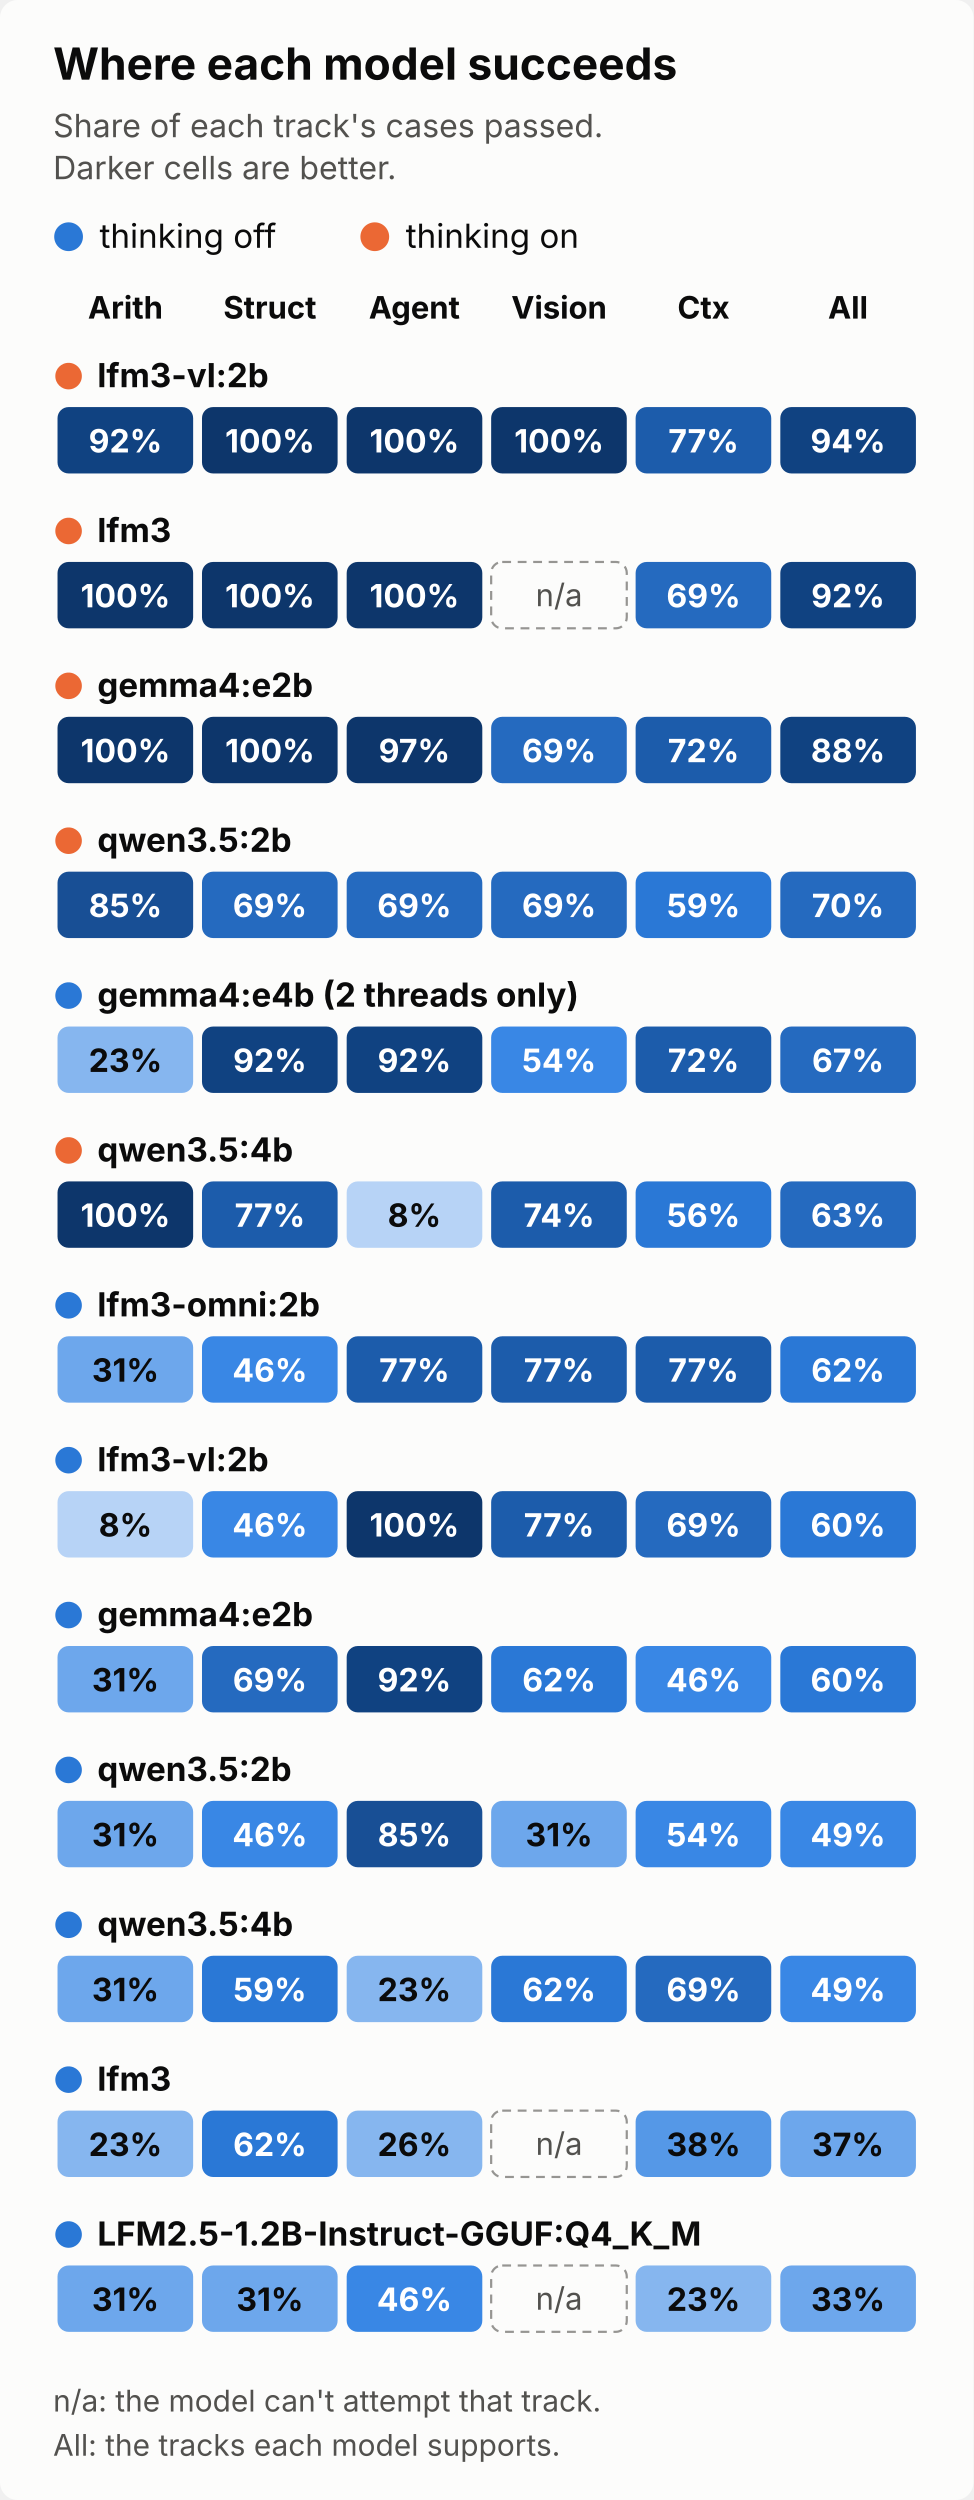
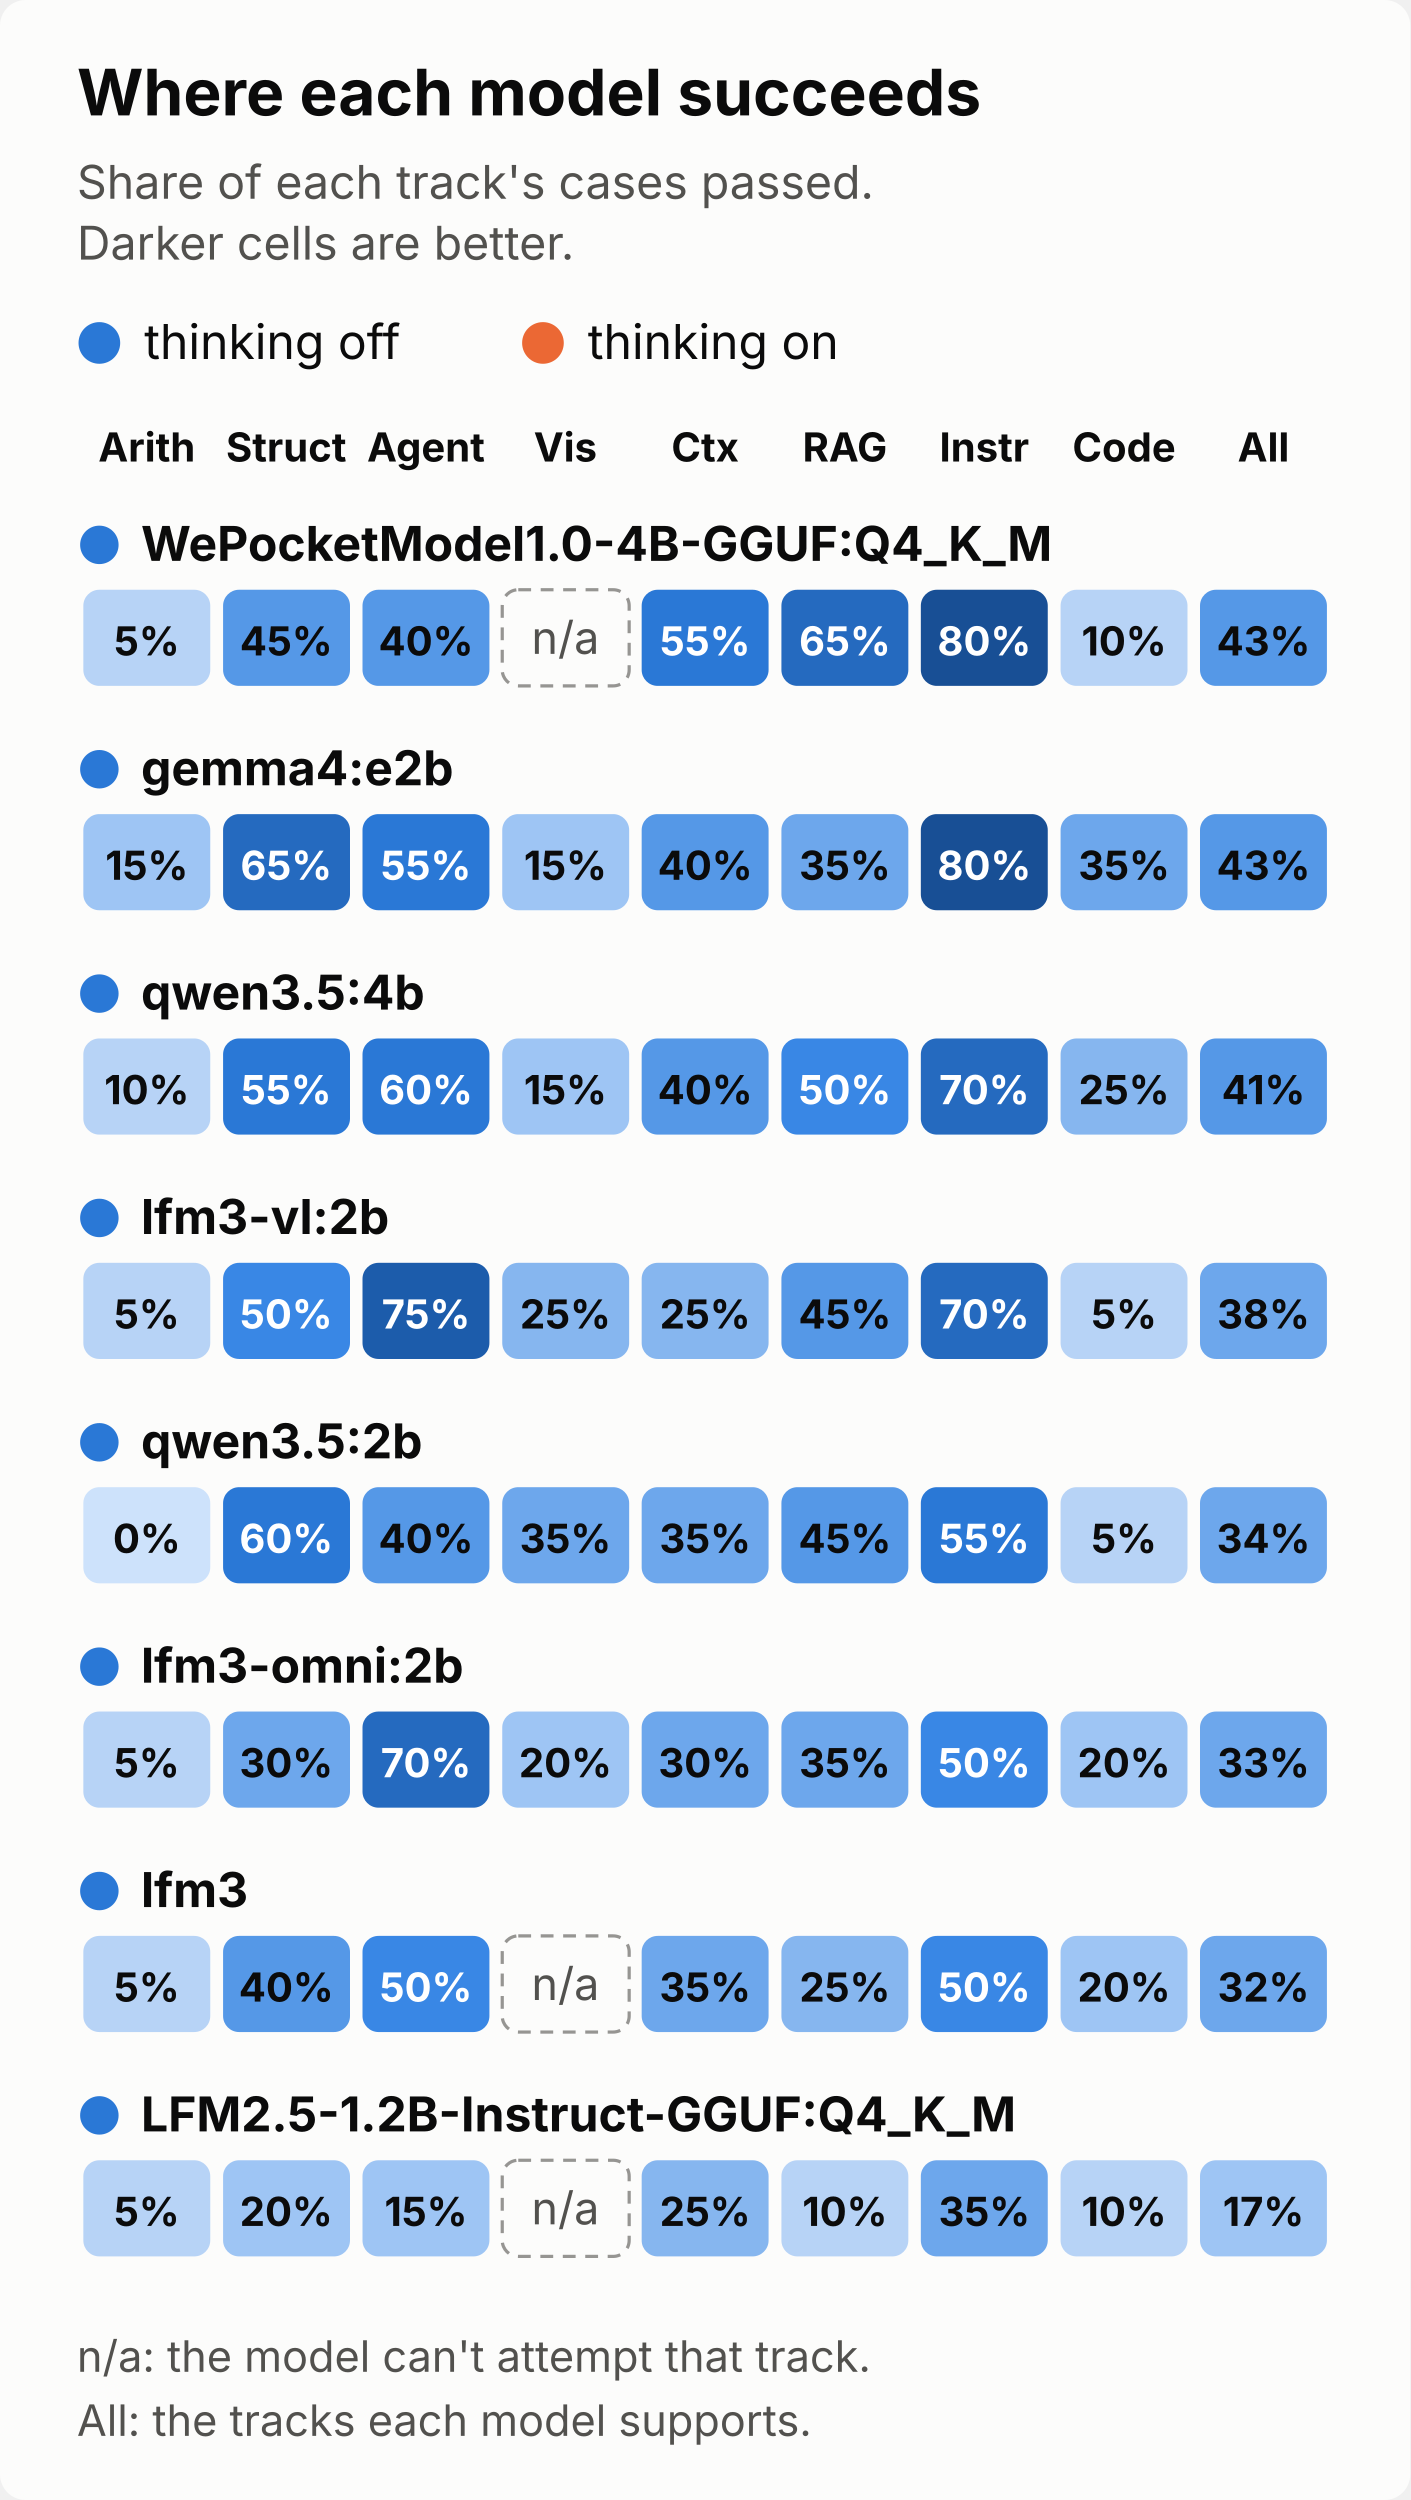
- <svg xmlns="http://www.w3.org/2000/svg" width="440" height="1130" viewBox="0 0 440 1130" role="img" aria-label="Where each model succeeds">
-   <rect width="440" height="1130" rx="8" fill="#fcfcfb" />
+ <svg xmlns="http://www.w3.org/2000/svg" width="440" height="780" viewBox="0 0 440 780" role="img" aria-label="Where each model succeeds">
+   <rect width="440" height="780" rx="8" fill="#fcfcfb" />
  <text x="24.0" y="36.0" font-size="20" font-weight="700" text-anchor="start" fill="#0b0b0b" font-family="system-ui, -apple-system, Segoe UI, sans-serif">Where each model succeeds</text>
  <text x="24.0" y="62.0" font-size="14.5" font-weight="normal" text-anchor="start" fill="#52514e" font-family="system-ui, -apple-system, Segoe UI, sans-serif">Share of each track's cases passed.</text>
  <text x="24.0" y="81.0" font-size="14.5" font-weight="normal" text-anchor="start" fill="#52514e" font-family="system-ui, -apple-system, Segoe UI, sans-serif">Darker cells are better.</text>
  <circle cx="31.0" cy="107.0" r="7.5" fill="#2a78d6" stroke="#fcfcfb" stroke-width="2" />
  <text x="45.0" y="112.0" font-size="15" font-weight="normal" text-anchor="start" fill="#0b0b0b" font-family="system-ui, -apple-system, Segoe UI, sans-serif">thinking off</text>
  <circle cx="169.4" cy="107.0" r="7.5" fill="#eb6834" stroke="#fcfcfb" stroke-width="2" />
  <text x="183.4" y="112.0" font-size="15" font-weight="normal" text-anchor="start" fill="#0b0b0b" font-family="system-ui, -apple-system, Segoe UI, sans-serif">thinking on</text>
-   <text x="56.7" y="144.0" font-size="14" font-weight="700" text-anchor="middle" fill="#0b0b0b" font-family="system-ui, -apple-system, Segoe UI, sans-serif">Arith</text>
-   <text x="122.0" y="144.0" font-size="14" font-weight="700" text-anchor="middle" fill="#0b0b0b" font-family="system-ui, -apple-system, Segoe UI, sans-serif">Struct</text>
-   <text x="187.3" y="144.0" font-size="14" font-weight="700" text-anchor="middle" fill="#0b0b0b" font-family="system-ui, -apple-system, Segoe UI, sans-serif">Agent</text>
-   <text x="252.7" y="144.0" font-size="14" font-weight="700" text-anchor="middle" fill="#0b0b0b" font-family="system-ui, -apple-system, Segoe UI, sans-serif">Vision</text>
-   <text x="318.0" y="144.0" font-size="14" font-weight="700" text-anchor="middle" fill="#0b0b0b" font-family="system-ui, -apple-system, Segoe UI, sans-serif">Ctx</text>
-   <text x="383.3" y="144.0" font-size="14" font-weight="700" text-anchor="middle" fill="#0b0b0b" font-family="system-ui, -apple-system, Segoe UI, sans-serif">All</text>
-   <circle cx="31.0" cy="170.0" r="7" fill="#eb6834" stroke="#fcfcfb" stroke-width="2" />
-   <text x="44.0" y="175.0" font-size="15" font-weight="700" text-anchor="start" fill="#0b0b0b" font-family="system-ui, -apple-system, Segoe UI, sans-serif">lfm3-vl:2b</text>
-   <rect x="26.0" y="184" width="61.3" height="30" rx="5" fill="#104281" />
-   <text x="56.7" y="204.5" font-size="14.5" font-weight="700" text-anchor="middle" fill="#ffffff" font-family="system-ui, -apple-system, Segoe UI, sans-serif">92%</text>
-   <rect x="91.3" y="184" width="61.3" height="30" rx="5" fill="#0d366b" />
-   <text x="122.0" y="204.5" font-size="14.5" font-weight="700" text-anchor="middle" fill="#ffffff" font-family="system-ui, -apple-system, Segoe UI, sans-serif">100%</text>
-   <rect x="156.7" y="184" width="61.3" height="30" rx="5" fill="#0d366b" />
-   <text x="187.3" y="204.5" font-size="14.5" font-weight="700" text-anchor="middle" fill="#ffffff" font-family="system-ui, -apple-system, Segoe UI, sans-serif">100%</text>
-   <rect x="222.0" y="184" width="61.3" height="30" rx="5" fill="#0d366b" />
-   <text x="252.7" y="204.5" font-size="14.5" font-weight="700" text-anchor="middle" fill="#ffffff" font-family="system-ui, -apple-system, Segoe UI, sans-serif">100%</text>
-   <rect x="287.3" y="184" width="61.3" height="30" rx="5" fill="#1c5cab" />
-   <text x="318.0" y="204.5" font-size="14.5" font-weight="700" text-anchor="middle" fill="#ffffff" font-family="system-ui, -apple-system, Segoe UI, sans-serif">77%</text>
-   <rect x="352.7" y="184" width="61.3" height="30" rx="5" fill="#104281" />
-   <text x="383.3" y="204.5" font-size="14.5" font-weight="700" text-anchor="middle" fill="#ffffff" font-family="system-ui, -apple-system, Segoe UI, sans-serif">94%</text>
-   <circle cx="31.0" cy="240.0" r="7" fill="#eb6834" stroke="#fcfcfb" stroke-width="2" />
-   <text x="44.0" y="245.0" font-size="15" font-weight="700" text-anchor="start" fill="#0b0b0b" font-family="system-ui, -apple-system, Segoe UI, sans-serif">lfm3</text>
-   <rect x="26.0" y="254" width="61.3" height="30" rx="5" fill="#0d366b" />
-   <text x="56.7" y="274.5" font-size="14.5" font-weight="700" text-anchor="middle" fill="#ffffff" font-family="system-ui, -apple-system, Segoe UI, sans-serif">100%</text>
-   <rect x="91.3" y="254" width="61.3" height="30" rx="5" fill="#0d366b" />
-   <text x="122.0" y="274.5" font-size="14.5" font-weight="700" text-anchor="middle" fill="#ffffff" font-family="system-ui, -apple-system, Segoe UI, sans-serif">100%</text>
-   <rect x="156.7" y="254" width="61.3" height="30" rx="5" fill="#0d366b" />
-   <text x="187.3" y="274.5" font-size="14.5" font-weight="700" text-anchor="middle" fill="#ffffff" font-family="system-ui, -apple-system, Segoe UI, sans-serif">100%</text>
-   <rect x="222.0" y="254" width="61.3" height="30" rx="5" fill="none" stroke="#52514e" stroke-opacity="0.6" stroke-dasharray="4 3" />
-   <text x="252.7" y="274.0" font-size="14" font-weight="normal" text-anchor="middle" fill="#52514e" font-family="system-ui, -apple-system, Segoe UI, sans-serif">n/a</text>
-   <rect x="287.3" y="254" width="61.3" height="30" rx="5" fill="#256abf" />
-   <text x="318.0" y="274.5" font-size="14.5" font-weight="700" text-anchor="middle" fill="#ffffff" font-family="system-ui, -apple-system, Segoe UI, sans-serif">69%</text>
-   <rect x="352.7" y="254" width="61.3" height="30" rx="5" fill="#104281" />
-   <text x="383.3" y="274.5" font-size="14.5" font-weight="700" text-anchor="middle" fill="#ffffff" font-family="system-ui, -apple-system, Segoe UI, sans-serif">92%</text>
-   <circle cx="31.0" cy="310.0" r="7" fill="#eb6834" stroke="#fcfcfb" stroke-width="2" />
-   <text x="44.0" y="315.0" font-size="15" font-weight="700" text-anchor="start" fill="#0b0b0b" font-family="system-ui, -apple-system, Segoe UI, sans-serif">gemma4:e2b</text>
-   <rect x="26.0" y="324" width="61.3" height="30" rx="5" fill="#0d366b" />
-   <text x="56.7" y="344.5" font-size="14.5" font-weight="700" text-anchor="middle" fill="#ffffff" font-family="system-ui, -apple-system, Segoe UI, sans-serif">100%</text>
-   <rect x="91.3" y="324" width="61.3" height="30" rx="5" fill="#0d366b" />
-   <text x="122.0" y="344.5" font-size="14.5" font-weight="700" text-anchor="middle" fill="#ffffff" font-family="system-ui, -apple-system, Segoe UI, sans-serif">100%</text>
-   <rect x="156.7" y="324" width="61.3" height="30" rx="5" fill="#0d366b" />
-   <text x="187.3" y="344.5" font-size="14.5" font-weight="700" text-anchor="middle" fill="#ffffff" font-family="system-ui, -apple-system, Segoe UI, sans-serif">97%</text>
-   <rect x="222.0" y="324" width="61.3" height="30" rx="5" fill="#256abf" />
-   <text x="252.7" y="344.5" font-size="14.5" font-weight="700" text-anchor="middle" fill="#ffffff" font-family="system-ui, -apple-system, Segoe UI, sans-serif">69%</text>
-   <rect x="287.3" y="324" width="61.3" height="30" rx="5" fill="#1c5cab" />
-   <text x="318.0" y="344.5" font-size="14.5" font-weight="700" text-anchor="middle" fill="#ffffff" font-family="system-ui, -apple-system, Segoe UI, sans-serif">72%</text>
-   <rect x="352.7" y="324" width="61.3" height="30" rx="5" fill="#104281" />
-   <text x="383.3" y="344.5" font-size="14.5" font-weight="700" text-anchor="middle" fill="#ffffff" font-family="system-ui, -apple-system, Segoe UI, sans-serif">88%</text>
-   <circle cx="31.0" cy="380.0" r="7" fill="#eb6834" stroke="#fcfcfb" stroke-width="2" />
-   <text x="44.0" y="385.0" font-size="15" font-weight="700" text-anchor="start" fill="#0b0b0b" font-family="system-ui, -apple-system, Segoe UI, sans-serif">qwen3.5:2b</text>
-   <rect x="26.0" y="394" width="61.3" height="30" rx="5" fill="#184f95" />
-   <text x="56.7" y="414.5" font-size="14.5" font-weight="700" text-anchor="middle" fill="#ffffff" font-family="system-ui, -apple-system, Segoe UI, sans-serif">85%</text>
-   <rect x="91.3" y="394" width="61.3" height="30" rx="5" fill="#256abf" />
-   <text x="122.0" y="414.5" font-size="14.5" font-weight="700" text-anchor="middle" fill="#ffffff" font-family="system-ui, -apple-system, Segoe UI, sans-serif">69%</text>
-   <rect x="156.7" y="394" width="61.3" height="30" rx="5" fill="#256abf" />
-   <text x="187.3" y="414.5" font-size="14.5" font-weight="700" text-anchor="middle" fill="#ffffff" font-family="system-ui, -apple-system, Segoe UI, sans-serif">69%</text>
-   <rect x="222.0" y="394" width="61.3" height="30" rx="5" fill="#256abf" />
-   <text x="252.7" y="414.5" font-size="14.5" font-weight="700" text-anchor="middle" fill="#ffffff" font-family="system-ui, -apple-system, Segoe UI, sans-serif">69%</text>
-   <rect x="287.3" y="394" width="61.3" height="30" rx="5" fill="#2a78d6" />
-   <text x="318.0" y="414.5" font-size="14.5" font-weight="700" text-anchor="middle" fill="#ffffff" font-family="system-ui, -apple-system, Segoe UI, sans-serif">59%</text>
-   <rect x="352.7" y="394" width="61.3" height="30" rx="5" fill="#256abf" />
-   <text x="383.3" y="414.5" font-size="14.5" font-weight="700" text-anchor="middle" fill="#ffffff" font-family="system-ui, -apple-system, Segoe UI, sans-serif">70%</text>
+   <text x="45.8" y="144.0" font-size="12.5" font-weight="700" text-anchor="middle" fill="#0b0b0b" font-family="system-ui, -apple-system, Segoe UI, sans-serif">Arith</text>
+   <text x="89.3" y="144.0" font-size="12.5" font-weight="700" text-anchor="middle" fill="#0b0b0b" font-family="system-ui, -apple-system, Segoe UI, sans-serif">Struct</text>
+   <text x="132.9" y="144.0" font-size="12.5" font-weight="700" text-anchor="middle" fill="#0b0b0b" font-family="system-ui, -apple-system, Segoe UI, sans-serif">Agent</text>
+   <text x="176.4" y="144.0" font-size="12.5" font-weight="700" text-anchor="middle" fill="#0b0b0b" font-family="system-ui, -apple-system, Segoe UI, sans-serif">Vis</text>
+   <text x="220.0" y="144.0" font-size="12.5" font-weight="700" text-anchor="middle" fill="#0b0b0b" font-family="system-ui, -apple-system, Segoe UI, sans-serif">Ctx</text>
+   <text x="263.6" y="144.0" font-size="12.5" font-weight="700" text-anchor="middle" fill="#0b0b0b" font-family="system-ui, -apple-system, Segoe UI, sans-serif">RAG</text>
+   <text x="307.1" y="144.0" font-size="12.5" font-weight="700" text-anchor="middle" fill="#0b0b0b" font-family="system-ui, -apple-system, Segoe UI, sans-serif">Instr</text>
+   <text x="350.7" y="144.0" font-size="12.5" font-weight="700" text-anchor="middle" fill="#0b0b0b" font-family="system-ui, -apple-system, Segoe UI, sans-serif">Code</text>
+   <text x="394.2" y="144.0" font-size="12.5" font-weight="700" text-anchor="middle" fill="#0b0b0b" font-family="system-ui, -apple-system, Segoe UI, sans-serif">All</text>
+   <circle cx="31.0" cy="170.0" r="7" fill="#2a78d6" stroke="#fcfcfb" stroke-width="2" />
+   <text x="44.0" y="175.0" font-size="15" font-weight="700" text-anchor="start" fill="#0b0b0b" font-family="system-ui, -apple-system, Segoe UI, sans-serif">WePocketModel1.0-4B-GGUF:Q4_K_M</text>
+   <rect x="26.0" y="184" width="39.6" height="30" rx="5" fill="#b7d3f6" />
+   <text x="45.8" y="204.5" font-size="12.5" font-weight="700" text-anchor="middle" fill="#0b0b0b" font-family="system-ui, -apple-system, Segoe UI, sans-serif">5%</text>
+   <rect x="69.6" y="184" width="39.6" height="30" rx="5" fill="#5598e7" />
+   <text x="89.3" y="204.5" font-size="12.5" font-weight="700" text-anchor="middle" fill="#0b0b0b" font-family="system-ui, -apple-system, Segoe UI, sans-serif">45%</text>
+   <rect x="113.1" y="184" width="39.6" height="30" rx="5" fill="#5598e7" />
+   <text x="132.9" y="204.5" font-size="12.5" font-weight="700" text-anchor="middle" fill="#0b0b0b" font-family="system-ui, -apple-system, Segoe UI, sans-serif">40%</text>
+   <rect x="156.7" y="184" width="39.6" height="30" rx="5" fill="none" stroke="#52514e" stroke-opacity="0.6" stroke-dasharray="4 3" />
+   <text x="176.4" y="204.0" font-size="14" font-weight="normal" text-anchor="middle" fill="#52514e" font-family="system-ui, -apple-system, Segoe UI, sans-serif">n/a</text>
+   <rect x="200.2" y="184" width="39.6" height="30" rx="5" fill="#2a78d6" />
+   <text x="220.0" y="204.5" font-size="12.5" font-weight="700" text-anchor="middle" fill="#ffffff" font-family="system-ui, -apple-system, Segoe UI, sans-serif">55%</text>
+   <rect x="243.8" y="184" width="39.6" height="30" rx="5" fill="#256abf" />
+   <text x="263.6" y="204.5" font-size="12.5" font-weight="700" text-anchor="middle" fill="#ffffff" font-family="system-ui, -apple-system, Segoe UI, sans-serif">65%</text>
+   <rect x="287.3" y="184" width="39.6" height="30" rx="5" fill="#184f95" />
+   <text x="307.1" y="204.5" font-size="12.5" font-weight="700" text-anchor="middle" fill="#ffffff" font-family="system-ui, -apple-system, Segoe UI, sans-serif">80%</text>
+   <rect x="330.9" y="184" width="39.6" height="30" rx="5" fill="#b7d3f6" />
+   <text x="350.7" y="204.5" font-size="12.5" font-weight="700" text-anchor="middle" fill="#0b0b0b" font-family="system-ui, -apple-system, Segoe UI, sans-serif">10%</text>
+   <rect x="374.4" y="184" width="39.6" height="30" rx="5" fill="#5598e7" />
+   <text x="394.2" y="204.5" font-size="12.5" font-weight="700" text-anchor="middle" fill="#0b0b0b" font-family="system-ui, -apple-system, Segoe UI, sans-serif">43%</text>
+   <circle cx="31.0" cy="240.0" r="7" fill="#2a78d6" stroke="#fcfcfb" stroke-width="2" />
+   <text x="44.0" y="245.0" font-size="15" font-weight="700" text-anchor="start" fill="#0b0b0b" font-family="system-ui, -apple-system, Segoe UI, sans-serif">gemma4:e2b</text>
+   <rect x="26.0" y="254" width="39.6" height="30" rx="5" fill="#9ec5f4" />
+   <text x="45.8" y="274.5" font-size="12.5" font-weight="700" text-anchor="middle" fill="#0b0b0b" font-family="system-ui, -apple-system, Segoe UI, sans-serif">15%</text>
+   <rect x="69.6" y="254" width="39.6" height="30" rx="5" fill="#256abf" />
+   <text x="89.3" y="274.5" font-size="12.5" font-weight="700" text-anchor="middle" fill="#ffffff" font-family="system-ui, -apple-system, Segoe UI, sans-serif">65%</text>
+   <rect x="113.1" y="254" width="39.6" height="30" rx="5" fill="#2a78d6" />
+   <text x="132.9" y="274.5" font-size="12.5" font-weight="700" text-anchor="middle" fill="#ffffff" font-family="system-ui, -apple-system, Segoe UI, sans-serif">55%</text>
+   <rect x="156.7" y="254" width="39.6" height="30" rx="5" fill="#9ec5f4" />
+   <text x="176.4" y="274.5" font-size="12.5" font-weight="700" text-anchor="middle" fill="#0b0b0b" font-family="system-ui, -apple-system, Segoe UI, sans-serif">15%</text>
+   <rect x="200.2" y="254" width="39.6" height="30" rx="5" fill="#5598e7" />
+   <text x="220.0" y="274.5" font-size="12.5" font-weight="700" text-anchor="middle" fill="#0b0b0b" font-family="system-ui, -apple-system, Segoe UI, sans-serif">40%</text>
+   <rect x="243.8" y="254" width="39.6" height="30" rx="5" fill="#6da7ec" />
+   <text x="263.6" y="274.5" font-size="12.5" font-weight="700" text-anchor="middle" fill="#0b0b0b" font-family="system-ui, -apple-system, Segoe UI, sans-serif">35%</text>
+   <rect x="287.3" y="254" width="39.6" height="30" rx="5" fill="#184f95" />
+   <text x="307.1" y="274.5" font-size="12.5" font-weight="700" text-anchor="middle" fill="#ffffff" font-family="system-ui, -apple-system, Segoe UI, sans-serif">80%</text>
+   <rect x="330.9" y="254" width="39.6" height="30" rx="5" fill="#6da7ec" />
+   <text x="350.7" y="274.5" font-size="12.5" font-weight="700" text-anchor="middle" fill="#0b0b0b" font-family="system-ui, -apple-system, Segoe UI, sans-serif">35%</text>
+   <rect x="374.4" y="254" width="39.6" height="30" rx="5" fill="#5598e7" />
+   <text x="394.2" y="274.5" font-size="12.5" font-weight="700" text-anchor="middle" fill="#0b0b0b" font-family="system-ui, -apple-system, Segoe UI, sans-serif">43%</text>
+   <circle cx="31.0" cy="310.0" r="7" fill="#2a78d6" stroke="#fcfcfb" stroke-width="2" />
+   <text x="44.0" y="315.0" font-size="15" font-weight="700" text-anchor="start" fill="#0b0b0b" font-family="system-ui, -apple-system, Segoe UI, sans-serif">qwen3.5:4b</text>
+   <rect x="26.0" y="324" width="39.6" height="30" rx="5" fill="#b7d3f6" />
+   <text x="45.8" y="344.5" font-size="12.5" font-weight="700" text-anchor="middle" fill="#0b0b0b" font-family="system-ui, -apple-system, Segoe UI, sans-serif">10%</text>
+   <rect x="69.6" y="324" width="39.6" height="30" rx="5" fill="#2a78d6" />
+   <text x="89.3" y="344.5" font-size="12.5" font-weight="700" text-anchor="middle" fill="#ffffff" font-family="system-ui, -apple-system, Segoe UI, sans-serif">55%</text>
+   <rect x="113.1" y="324" width="39.6" height="30" rx="5" fill="#2a78d6" />
+   <text x="132.9" y="344.5" font-size="12.5" font-weight="700" text-anchor="middle" fill="#ffffff" font-family="system-ui, -apple-system, Segoe UI, sans-serif">60%</text>
+   <rect x="156.7" y="324" width="39.6" height="30" rx="5" fill="#9ec5f4" />
+   <text x="176.4" y="344.5" font-size="12.5" font-weight="700" text-anchor="middle" fill="#0b0b0b" font-family="system-ui, -apple-system, Segoe UI, sans-serif">15%</text>
+   <rect x="200.2" y="324" width="39.6" height="30" rx="5" fill="#5598e7" />
+   <text x="220.0" y="344.5" font-size="12.5" font-weight="700" text-anchor="middle" fill="#0b0b0b" font-family="system-ui, -apple-system, Segoe UI, sans-serif">40%</text>
+   <rect x="243.8" y="324" width="39.6" height="30" rx="5" fill="#3987e5" />
+   <text x="263.6" y="344.5" font-size="12.5" font-weight="700" text-anchor="middle" fill="#ffffff" font-family="system-ui, -apple-system, Segoe UI, sans-serif">50%</text>
+   <rect x="287.3" y="324" width="39.6" height="30" rx="5" fill="#256abf" />
+   <text x="307.1" y="344.5" font-size="12.5" font-weight="700" text-anchor="middle" fill="#ffffff" font-family="system-ui, -apple-system, Segoe UI, sans-serif">70%</text>
+   <rect x="330.9" y="324" width="39.6" height="30" rx="5" fill="#86b6ef" />
+   <text x="350.7" y="344.5" font-size="12.5" font-weight="700" text-anchor="middle" fill="#0b0b0b" font-family="system-ui, -apple-system, Segoe UI, sans-serif">25%</text>
+   <rect x="374.4" y="324" width="39.6" height="30" rx="5" fill="#5598e7" />
+   <text x="394.2" y="344.5" font-size="12.5" font-weight="700" text-anchor="middle" fill="#0b0b0b" font-family="system-ui, -apple-system, Segoe UI, sans-serif">41%</text>
+   <circle cx="31.0" cy="380.0" r="7" fill="#2a78d6" stroke="#fcfcfb" stroke-width="2" />
+   <text x="44.0" y="385.0" font-size="15" font-weight="700" text-anchor="start" fill="#0b0b0b" font-family="system-ui, -apple-system, Segoe UI, sans-serif">lfm3-vl:2b</text>
+   <rect x="26.0" y="394" width="39.6" height="30" rx="5" fill="#b7d3f6" />
+   <text x="45.8" y="414.5" font-size="12.5" font-weight="700" text-anchor="middle" fill="#0b0b0b" font-family="system-ui, -apple-system, Segoe UI, sans-serif">5%</text>
+   <rect x="69.6" y="394" width="39.6" height="30" rx="5" fill="#3987e5" />
+   <text x="89.3" y="414.5" font-size="12.5" font-weight="700" text-anchor="middle" fill="#ffffff" font-family="system-ui, -apple-system, Segoe UI, sans-serif">50%</text>
+   <rect x="113.1" y="394" width="39.6" height="30" rx="5" fill="#1c5cab" />
+   <text x="132.9" y="414.5" font-size="12.5" font-weight="700" text-anchor="middle" fill="#ffffff" font-family="system-ui, -apple-system, Segoe UI, sans-serif">75%</text>
+   <rect x="156.7" y="394" width="39.6" height="30" rx="5" fill="#86b6ef" />
+   <text x="176.4" y="414.5" font-size="12.5" font-weight="700" text-anchor="middle" fill="#0b0b0b" font-family="system-ui, -apple-system, Segoe UI, sans-serif">25%</text>
+   <rect x="200.2" y="394" width="39.6" height="30" rx="5" fill="#86b6ef" />
+   <text x="220.0" y="414.5" font-size="12.5" font-weight="700" text-anchor="middle" fill="#0b0b0b" font-family="system-ui, -apple-system, Segoe UI, sans-serif">25%</text>
+   <rect x="243.8" y="394" width="39.6" height="30" rx="5" fill="#5598e7" />
+   <text x="263.6" y="414.5" font-size="12.5" font-weight="700" text-anchor="middle" fill="#0b0b0b" font-family="system-ui, -apple-system, Segoe UI, sans-serif">45%</text>
+   <rect x="287.3" y="394" width="39.6" height="30" rx="5" fill="#256abf" />
+   <text x="307.1" y="414.5" font-size="12.5" font-weight="700" text-anchor="middle" fill="#ffffff" font-family="system-ui, -apple-system, Segoe UI, sans-serif">70%</text>
+   <rect x="330.9" y="394" width="39.6" height="30" rx="5" fill="#b7d3f6" />
+   <text x="350.7" y="414.5" font-size="12.5" font-weight="700" text-anchor="middle" fill="#0b0b0b" font-family="system-ui, -apple-system, Segoe UI, sans-serif">5%</text>
+   <rect x="374.4" y="394" width="39.6" height="30" rx="5" fill="#6da7ec" />
+   <text x="394.2" y="414.5" font-size="12.5" font-weight="700" text-anchor="middle" fill="#0b0b0b" font-family="system-ui, -apple-system, Segoe UI, sans-serif">38%</text>
  <circle cx="31.0" cy="450.0" r="7" fill="#2a78d6" stroke="#fcfcfb" stroke-width="2" />
-   <text x="44.0" y="455.0" font-size="15" font-weight="700" text-anchor="start" fill="#0b0b0b" font-family="system-ui, -apple-system, Segoe UI, sans-serif">gemma4:e4b (2 threads only)</text>
-   <rect x="26.0" y="464" width="61.3" height="30" rx="5" fill="#86b6ef" />
-   <text x="56.7" y="484.5" font-size="14.5" font-weight="700" text-anchor="middle" fill="#0b0b0b" font-family="system-ui, -apple-system, Segoe UI, sans-serif">23%</text>
-   <rect x="91.3" y="464" width="61.3" height="30" rx="5" fill="#104281" />
-   <text x="122.0" y="484.5" font-size="14.5" font-weight="700" text-anchor="middle" fill="#ffffff" font-family="system-ui, -apple-system, Segoe UI, sans-serif">92%</text>
-   <rect x="156.7" y="464" width="61.3" height="30" rx="5" fill="#104281" />
-   <text x="187.3" y="484.5" font-size="14.5" font-weight="700" text-anchor="middle" fill="#ffffff" font-family="system-ui, -apple-system, Segoe UI, sans-serif">92%</text>
-   <rect x="222.0" y="464" width="61.3" height="30" rx="5" fill="#3987e5" />
-   <text x="252.7" y="484.5" font-size="14.5" font-weight="700" text-anchor="middle" fill="#ffffff" font-family="system-ui, -apple-system, Segoe UI, sans-serif">54%</text>
-   <rect x="287.3" y="464" width="61.3" height="30" rx="5" fill="#1c5cab" />
-   <text x="318.0" y="484.5" font-size="14.5" font-weight="700" text-anchor="middle" fill="#ffffff" font-family="system-ui, -apple-system, Segoe UI, sans-serif">72%</text>
-   <rect x="352.7" y="464" width="61.3" height="30" rx="5" fill="#256abf" />
-   <text x="383.3" y="484.5" font-size="14.5" font-weight="700" text-anchor="middle" fill="#ffffff" font-family="system-ui, -apple-system, Segoe UI, sans-serif">67%</text>
-   <circle cx="31.0" cy="520.0" r="7" fill="#eb6834" stroke="#fcfcfb" stroke-width="2" />
-   <text x="44.0" y="525.0" font-size="15" font-weight="700" text-anchor="start" fill="#0b0b0b" font-family="system-ui, -apple-system, Segoe UI, sans-serif">qwen3.5:4b</text>
-   <rect x="26.0" y="534" width="61.3" height="30" rx="5" fill="#0d366b" />
-   <text x="56.7" y="554.5" font-size="14.5" font-weight="700" text-anchor="middle" fill="#ffffff" font-family="system-ui, -apple-system, Segoe UI, sans-serif">100%</text>
-   <rect x="91.3" y="534" width="61.3" height="30" rx="5" fill="#1c5cab" />
-   <text x="122.0" y="554.5" font-size="14.5" font-weight="700" text-anchor="middle" fill="#ffffff" font-family="system-ui, -apple-system, Segoe UI, sans-serif">77%</text>
-   <rect x="156.7" y="534" width="61.3" height="30" rx="5" fill="#b7d3f6" />
-   <text x="187.3" y="554.5" font-size="14.5" font-weight="700" text-anchor="middle" fill="#0b0b0b" font-family="system-ui, -apple-system, Segoe UI, sans-serif">8%</text>
-   <rect x="222.0" y="534" width="61.3" height="30" rx="5" fill="#1c5cab" />
-   <text x="252.7" y="554.5" font-size="14.5" font-weight="700" text-anchor="middle" fill="#ffffff" font-family="system-ui, -apple-system, Segoe UI, sans-serif">74%</text>
-   <rect x="287.3" y="534" width="61.3" height="30" rx="5" fill="#2a78d6" />
-   <text x="318.0" y="554.5" font-size="14.5" font-weight="700" text-anchor="middle" fill="#ffffff" font-family="system-ui, -apple-system, Segoe UI, sans-serif">56%</text>
-   <rect x="352.7" y="534" width="61.3" height="30" rx="5" fill="#256abf" />
-   <text x="383.3" y="554.5" font-size="14.5" font-weight="700" text-anchor="middle" fill="#ffffff" font-family="system-ui, -apple-system, Segoe UI, sans-serif">63%</text>
+   <text x="44.0" y="455.0" font-size="15" font-weight="700" text-anchor="start" fill="#0b0b0b" font-family="system-ui, -apple-system, Segoe UI, sans-serif">qwen3.5:2b</text>
+   <rect x="26.0" y="464" width="39.6" height="30" rx="5" fill="#cde2fb" />
+   <text x="45.8" y="484.5" font-size="12.5" font-weight="700" text-anchor="middle" fill="#0b0b0b" font-family="system-ui, -apple-system, Segoe UI, sans-serif">0%</text>
+   <rect x="69.6" y="464" width="39.6" height="30" rx="5" fill="#2a78d6" />
+   <text x="89.3" y="484.5" font-size="12.5" font-weight="700" text-anchor="middle" fill="#ffffff" font-family="system-ui, -apple-system, Segoe UI, sans-serif">60%</text>
+   <rect x="113.1" y="464" width="39.6" height="30" rx="5" fill="#5598e7" />
+   <text x="132.9" y="484.5" font-size="12.5" font-weight="700" text-anchor="middle" fill="#0b0b0b" font-family="system-ui, -apple-system, Segoe UI, sans-serif">40%</text>
+   <rect x="156.7" y="464" width="39.6" height="30" rx="5" fill="#6da7ec" />
+   <text x="176.4" y="484.5" font-size="12.5" font-weight="700" text-anchor="middle" fill="#0b0b0b" font-family="system-ui, -apple-system, Segoe UI, sans-serif">35%</text>
+   <rect x="200.2" y="464" width="39.6" height="30" rx="5" fill="#6da7ec" />
+   <text x="220.0" y="484.5" font-size="12.5" font-weight="700" text-anchor="middle" fill="#0b0b0b" font-family="system-ui, -apple-system, Segoe UI, sans-serif">35%</text>
+   <rect x="243.8" y="464" width="39.6" height="30" rx="5" fill="#5598e7" />
+   <text x="263.6" y="484.5" font-size="12.5" font-weight="700" text-anchor="middle" fill="#0b0b0b" font-family="system-ui, -apple-system, Segoe UI, sans-serif">45%</text>
+   <rect x="287.3" y="464" width="39.6" height="30" rx="5" fill="#2a78d6" />
+   <text x="307.1" y="484.5" font-size="12.5" font-weight="700" text-anchor="middle" fill="#ffffff" font-family="system-ui, -apple-system, Segoe UI, sans-serif">55%</text>
+   <rect x="330.9" y="464" width="39.6" height="30" rx="5" fill="#b7d3f6" />
+   <text x="350.7" y="484.5" font-size="12.5" font-weight="700" text-anchor="middle" fill="#0b0b0b" font-family="system-ui, -apple-system, Segoe UI, sans-serif">5%</text>
+   <rect x="374.4" y="464" width="39.6" height="30" rx="5" fill="#6da7ec" />
+   <text x="394.2" y="484.5" font-size="12.5" font-weight="700" text-anchor="middle" fill="#0b0b0b" font-family="system-ui, -apple-system, Segoe UI, sans-serif">34%</text>
+   <circle cx="31.0" cy="520.0" r="7" fill="#2a78d6" stroke="#fcfcfb" stroke-width="2" />
+   <text x="44.0" y="525.0" font-size="15" font-weight="700" text-anchor="start" fill="#0b0b0b" font-family="system-ui, -apple-system, Segoe UI, sans-serif">lfm3-omni:2b</text>
+   <rect x="26.0" y="534" width="39.6" height="30" rx="5" fill="#b7d3f6" />
+   <text x="45.8" y="554.5" font-size="12.5" font-weight="700" text-anchor="middle" fill="#0b0b0b" font-family="system-ui, -apple-system, Segoe UI, sans-serif">5%</text>
+   <rect x="69.6" y="534" width="39.6" height="30" rx="5" fill="#6da7ec" />
+   <text x="89.3" y="554.5" font-size="12.5" font-weight="700" text-anchor="middle" fill="#0b0b0b" font-family="system-ui, -apple-system, Segoe UI, sans-serif">30%</text>
+   <rect x="113.1" y="534" width="39.6" height="30" rx="5" fill="#256abf" />
+   <text x="132.9" y="554.5" font-size="12.5" font-weight="700" text-anchor="middle" fill="#ffffff" font-family="system-ui, -apple-system, Segoe UI, sans-serif">70%</text>
+   <rect x="156.7" y="534" width="39.6" height="30" rx="5" fill="#9ec5f4" />
+   <text x="176.4" y="554.5" font-size="12.5" font-weight="700" text-anchor="middle" fill="#0b0b0b" font-family="system-ui, -apple-system, Segoe UI, sans-serif">20%</text>
+   <rect x="200.2" y="534" width="39.6" height="30" rx="5" fill="#6da7ec" />
+   <text x="220.0" y="554.5" font-size="12.5" font-weight="700" text-anchor="middle" fill="#0b0b0b" font-family="system-ui, -apple-system, Segoe UI, sans-serif">30%</text>
+   <rect x="243.8" y="534" width="39.6" height="30" rx="5" fill="#6da7ec" />
+   <text x="263.6" y="554.5" font-size="12.5" font-weight="700" text-anchor="middle" fill="#0b0b0b" font-family="system-ui, -apple-system, Segoe UI, sans-serif">35%</text>
+   <rect x="287.3" y="534" width="39.6" height="30" rx="5" fill="#3987e5" />
+   <text x="307.1" y="554.5" font-size="12.5" font-weight="700" text-anchor="middle" fill="#ffffff" font-family="system-ui, -apple-system, Segoe UI, sans-serif">50%</text>
+   <rect x="330.9" y="534" width="39.6" height="30" rx="5" fill="#9ec5f4" />
+   <text x="350.7" y="554.5" font-size="12.5" font-weight="700" text-anchor="middle" fill="#0b0b0b" font-family="system-ui, -apple-system, Segoe UI, sans-serif">20%</text>
+   <rect x="374.4" y="534" width="39.6" height="30" rx="5" fill="#6da7ec" />
+   <text x="394.2" y="554.5" font-size="12.5" font-weight="700" text-anchor="middle" fill="#0b0b0b" font-family="system-ui, -apple-system, Segoe UI, sans-serif">33%</text>
  <circle cx="31.0" cy="590.0" r="7" fill="#2a78d6" stroke="#fcfcfb" stroke-width="2" />
-   <text x="44.0" y="595.0" font-size="15" font-weight="700" text-anchor="start" fill="#0b0b0b" font-family="system-ui, -apple-system, Segoe UI, sans-serif">lfm3-omni:2b</text>
-   <rect x="26.0" y="604" width="61.3" height="30" rx="5" fill="#6da7ec" />
-   <text x="56.7" y="624.5" font-size="14.5" font-weight="700" text-anchor="middle" fill="#0b0b0b" font-family="system-ui, -apple-system, Segoe UI, sans-serif">31%</text>
-   <rect x="91.3" y="604" width="61.3" height="30" rx="5" fill="#3987e5" />
-   <text x="122.0" y="624.5" font-size="14.5" font-weight="700" text-anchor="middle" fill="#ffffff" font-family="system-ui, -apple-system, Segoe UI, sans-serif">46%</text>
-   <rect x="156.7" y="604" width="61.3" height="30" rx="5" fill="#1c5cab" />
-   <text x="187.3" y="624.5" font-size="14.5" font-weight="700" text-anchor="middle" fill="#ffffff" font-family="system-ui, -apple-system, Segoe UI, sans-serif">77%</text>
-   <rect x="222.0" y="604" width="61.3" height="30" rx="5" fill="#1c5cab" />
-   <text x="252.7" y="624.5" font-size="14.5" font-weight="700" text-anchor="middle" fill="#ffffff" font-family="system-ui, -apple-system, Segoe UI, sans-serif">77%</text>
-   <rect x="287.3" y="604" width="61.3" height="30" rx="5" fill="#1c5cab" />
-   <text x="318.0" y="624.5" font-size="14.5" font-weight="700" text-anchor="middle" fill="#ffffff" font-family="system-ui, -apple-system, Segoe UI, sans-serif">77%</text>
-   <rect x="352.7" y="604" width="61.3" height="30" rx="5" fill="#2a78d6" />
-   <text x="383.3" y="624.5" font-size="14.5" font-weight="700" text-anchor="middle" fill="#ffffff" font-family="system-ui, -apple-system, Segoe UI, sans-serif">62%</text>
+   <text x="44.0" y="595.0" font-size="15" font-weight="700" text-anchor="start" fill="#0b0b0b" font-family="system-ui, -apple-system, Segoe UI, sans-serif">lfm3</text>
+   <rect x="26.0" y="604" width="39.6" height="30" rx="5" fill="#b7d3f6" />
+   <text x="45.8" y="624.5" font-size="12.5" font-weight="700" text-anchor="middle" fill="#0b0b0b" font-family="system-ui, -apple-system, Segoe UI, sans-serif">5%</text>
+   <rect x="69.6" y="604" width="39.6" height="30" rx="5" fill="#5598e7" />
+   <text x="89.3" y="624.5" font-size="12.5" font-weight="700" text-anchor="middle" fill="#0b0b0b" font-family="system-ui, -apple-system, Segoe UI, sans-serif">40%</text>
+   <rect x="113.1" y="604" width="39.6" height="30" rx="5" fill="#3987e5" />
+   <text x="132.9" y="624.5" font-size="12.5" font-weight="700" text-anchor="middle" fill="#ffffff" font-family="system-ui, -apple-system, Segoe UI, sans-serif">50%</text>
+   <rect x="156.7" y="604" width="39.6" height="30" rx="5" fill="none" stroke="#52514e" stroke-opacity="0.6" stroke-dasharray="4 3" />
+   <text x="176.4" y="624.0" font-size="14" font-weight="normal" text-anchor="middle" fill="#52514e" font-family="system-ui, -apple-system, Segoe UI, sans-serif">n/a</text>
+   <rect x="200.2" y="604" width="39.6" height="30" rx="5" fill="#6da7ec" />
+   <text x="220.0" y="624.5" font-size="12.5" font-weight="700" text-anchor="middle" fill="#0b0b0b" font-family="system-ui, -apple-system, Segoe UI, sans-serif">35%</text>
+   <rect x="243.8" y="604" width="39.6" height="30" rx="5" fill="#86b6ef" />
+   <text x="263.6" y="624.5" font-size="12.5" font-weight="700" text-anchor="middle" fill="#0b0b0b" font-family="system-ui, -apple-system, Segoe UI, sans-serif">25%</text>
+   <rect x="287.3" y="604" width="39.6" height="30" rx="5" fill="#3987e5" />
+   <text x="307.1" y="624.5" font-size="12.5" font-weight="700" text-anchor="middle" fill="#ffffff" font-family="system-ui, -apple-system, Segoe UI, sans-serif">50%</text>
+   <rect x="330.9" y="604" width="39.6" height="30" rx="5" fill="#9ec5f4" />
+   <text x="350.7" y="624.5" font-size="12.5" font-weight="700" text-anchor="middle" fill="#0b0b0b" font-family="system-ui, -apple-system, Segoe UI, sans-serif">20%</text>
+   <rect x="374.4" y="604" width="39.6" height="30" rx="5" fill="#6da7ec" />
+   <text x="394.2" y="624.5" font-size="12.5" font-weight="700" text-anchor="middle" fill="#0b0b0b" font-family="system-ui, -apple-system, Segoe UI, sans-serif">32%</text>
  <circle cx="31.0" cy="660.0" r="7" fill="#2a78d6" stroke="#fcfcfb" stroke-width="2" />
-   <text x="44.0" y="665.0" font-size="15" font-weight="700" text-anchor="start" fill="#0b0b0b" font-family="system-ui, -apple-system, Segoe UI, sans-serif">lfm3-vl:2b</text>
-   <rect x="26.0" y="674" width="61.3" height="30" rx="5" fill="#b7d3f6" />
-   <text x="56.7" y="694.5" font-size="14.5" font-weight="700" text-anchor="middle" fill="#0b0b0b" font-family="system-ui, -apple-system, Segoe UI, sans-serif">8%</text>
-   <rect x="91.3" y="674" width="61.3" height="30" rx="5" fill="#3987e5" />
-   <text x="122.0" y="694.5" font-size="14.5" font-weight="700" text-anchor="middle" fill="#ffffff" font-family="system-ui, -apple-system, Segoe UI, sans-serif">46%</text>
-   <rect x="156.7" y="674" width="61.3" height="30" rx="5" fill="#0d366b" />
-   <text x="187.3" y="694.5" font-size="14.5" font-weight="700" text-anchor="middle" fill="#ffffff" font-family="system-ui, -apple-system, Segoe UI, sans-serif">100%</text>
-   <rect x="222.0" y="674" width="61.3" height="30" rx="5" fill="#1c5cab" />
-   <text x="252.7" y="694.5" font-size="14.5" font-weight="700" text-anchor="middle" fill="#ffffff" font-family="system-ui, -apple-system, Segoe UI, sans-serif">77%</text>
-   <rect x="287.3" y="674" width="61.3" height="30" rx="5" fill="#256abf" />
-   <text x="318.0" y="694.5" font-size="14.5" font-weight="700" text-anchor="middle" fill="#ffffff" font-family="system-ui, -apple-system, Segoe UI, sans-serif">69%</text>
-   <rect x="352.7" y="674" width="61.3" height="30" rx="5" fill="#2a78d6" />
-   <text x="383.3" y="694.5" font-size="14.5" font-weight="700" text-anchor="middle" fill="#ffffff" font-family="system-ui, -apple-system, Segoe UI, sans-serif">60%</text>
-   <circle cx="31.0" cy="730.0" r="7" fill="#2a78d6" stroke="#fcfcfb" stroke-width="2" />
-   <text x="44.0" y="735.0" font-size="15" font-weight="700" text-anchor="start" fill="#0b0b0b" font-family="system-ui, -apple-system, Segoe UI, sans-serif">gemma4:e2b</text>
-   <rect x="26.0" y="744" width="61.3" height="30" rx="5" fill="#6da7ec" />
-   <text x="56.7" y="764.5" font-size="14.5" font-weight="700" text-anchor="middle" fill="#0b0b0b" font-family="system-ui, -apple-system, Segoe UI, sans-serif">31%</text>
-   <rect x="91.3" y="744" width="61.3" height="30" rx="5" fill="#256abf" />
-   <text x="122.0" y="764.5" font-size="14.5" font-weight="700" text-anchor="middle" fill="#ffffff" font-family="system-ui, -apple-system, Segoe UI, sans-serif">69%</text>
-   <rect x="156.7" y="744" width="61.3" height="30" rx="5" fill="#104281" />
-   <text x="187.3" y="764.5" font-size="14.5" font-weight="700" text-anchor="middle" fill="#ffffff" font-family="system-ui, -apple-system, Segoe UI, sans-serif">92%</text>
-   <rect x="222.0" y="744" width="61.3" height="30" rx="5" fill="#2a78d6" />
-   <text x="252.7" y="764.5" font-size="14.5" font-weight="700" text-anchor="middle" fill="#ffffff" font-family="system-ui, -apple-system, Segoe UI, sans-serif">62%</text>
-   <rect x="287.3" y="744" width="61.3" height="30" rx="5" fill="#3987e5" />
-   <text x="318.0" y="764.5" font-size="14.5" font-weight="700" text-anchor="middle" fill="#ffffff" font-family="system-ui, -apple-system, Segoe UI, sans-serif">46%</text>
-   <rect x="352.7" y="744" width="61.3" height="30" rx="5" fill="#2a78d6" />
-   <text x="383.3" y="764.5" font-size="14.5" font-weight="700" text-anchor="middle" fill="#ffffff" font-family="system-ui, -apple-system, Segoe UI, sans-serif">60%</text>
-   <circle cx="31.0" cy="800.0" r="7" fill="#2a78d6" stroke="#fcfcfb" stroke-width="2" />
-   <text x="44.0" y="805.0" font-size="15" font-weight="700" text-anchor="start" fill="#0b0b0b" font-family="system-ui, -apple-system, Segoe UI, sans-serif">qwen3.5:2b</text>
-   <rect x="26.0" y="814" width="61.3" height="30" rx="5" fill="#6da7ec" />
-   <text x="56.7" y="834.5" font-size="14.5" font-weight="700" text-anchor="middle" fill="#0b0b0b" font-family="system-ui, -apple-system, Segoe UI, sans-serif">31%</text>
-   <rect x="91.3" y="814" width="61.3" height="30" rx="5" fill="#3987e5" />
-   <text x="122.0" y="834.5" font-size="14.5" font-weight="700" text-anchor="middle" fill="#ffffff" font-family="system-ui, -apple-system, Segoe UI, sans-serif">46%</text>
-   <rect x="156.7" y="814" width="61.3" height="30" rx="5" fill="#184f95" />
-   <text x="187.3" y="834.5" font-size="14.5" font-weight="700" text-anchor="middle" fill="#ffffff" font-family="system-ui, -apple-system, Segoe UI, sans-serif">85%</text>
-   <rect x="222.0" y="814" width="61.3" height="30" rx="5" fill="#6da7ec" />
-   <text x="252.7" y="834.5" font-size="14.5" font-weight="700" text-anchor="middle" fill="#0b0b0b" font-family="system-ui, -apple-system, Segoe UI, sans-serif">31%</text>
-   <rect x="287.3" y="814" width="61.3" height="30" rx="5" fill="#3987e5" />
-   <text x="318.0" y="834.5" font-size="14.5" font-weight="700" text-anchor="middle" fill="#ffffff" font-family="system-ui, -apple-system, Segoe UI, sans-serif">54%</text>
-   <rect x="352.7" y="814" width="61.3" height="30" rx="5" fill="#3987e5" />
-   <text x="383.3" y="834.5" font-size="14.5" font-weight="700" text-anchor="middle" fill="#ffffff" font-family="system-ui, -apple-system, Segoe UI, sans-serif">49%</text>
-   <circle cx="31.0" cy="870.0" r="7" fill="#2a78d6" stroke="#fcfcfb" stroke-width="2" />
-   <text x="44.0" y="875.0" font-size="15" font-weight="700" text-anchor="start" fill="#0b0b0b" font-family="system-ui, -apple-system, Segoe UI, sans-serif">qwen3.5:4b</text>
-   <rect x="26.0" y="884" width="61.3" height="30" rx="5" fill="#6da7ec" />
-   <text x="56.7" y="904.5" font-size="14.5" font-weight="700" text-anchor="middle" fill="#0b0b0b" font-family="system-ui, -apple-system, Segoe UI, sans-serif">31%</text>
-   <rect x="91.3" y="884" width="61.3" height="30" rx="5" fill="#2a78d6" />
-   <text x="122.0" y="904.5" font-size="14.5" font-weight="700" text-anchor="middle" fill="#ffffff" font-family="system-ui, -apple-system, Segoe UI, sans-serif">59%</text>
-   <rect x="156.7" y="884" width="61.3" height="30" rx="5" fill="#86b6ef" />
-   <text x="187.3" y="904.5" font-size="14.5" font-weight="700" text-anchor="middle" fill="#0b0b0b" font-family="system-ui, -apple-system, Segoe UI, sans-serif">23%</text>
-   <rect x="222.0" y="884" width="61.3" height="30" rx="5" fill="#2a78d6" />
-   <text x="252.7" y="904.5" font-size="14.5" font-weight="700" text-anchor="middle" fill="#ffffff" font-family="system-ui, -apple-system, Segoe UI, sans-serif">62%</text>
-   <rect x="287.3" y="884" width="61.3" height="30" rx="5" fill="#256abf" />
-   <text x="318.0" y="904.5" font-size="14.5" font-weight="700" text-anchor="middle" fill="#ffffff" font-family="system-ui, -apple-system, Segoe UI, sans-serif">69%</text>
-   <rect x="352.7" y="884" width="61.3" height="30" rx="5" fill="#3987e5" />
-   <text x="383.3" y="904.5" font-size="14.5" font-weight="700" text-anchor="middle" fill="#ffffff" font-family="system-ui, -apple-system, Segoe UI, sans-serif">49%</text>
-   <circle cx="31.0" cy="940.0" r="7" fill="#2a78d6" stroke="#fcfcfb" stroke-width="2" />
-   <text x="44.0" y="945.0" font-size="15" font-weight="700" text-anchor="start" fill="#0b0b0b" font-family="system-ui, -apple-system, Segoe UI, sans-serif">lfm3</text>
-   <rect x="26.0" y="954" width="61.3" height="30" rx="5" fill="#86b6ef" />
-   <text x="56.7" y="974.5" font-size="14.5" font-weight="700" text-anchor="middle" fill="#0b0b0b" font-family="system-ui, -apple-system, Segoe UI, sans-serif">23%</text>
-   <rect x="91.3" y="954" width="61.3" height="30" rx="5" fill="#2a78d6" />
-   <text x="122.0" y="974.5" font-size="14.5" font-weight="700" text-anchor="middle" fill="#ffffff" font-family="system-ui, -apple-system, Segoe UI, sans-serif">62%</text>
-   <rect x="156.7" y="954" width="61.3" height="30" rx="5" fill="#86b6ef" />
-   <text x="187.3" y="974.5" font-size="14.5" font-weight="700" text-anchor="middle" fill="#0b0b0b" font-family="system-ui, -apple-system, Segoe UI, sans-serif">26%</text>
-   <rect x="222.0" y="954" width="61.3" height="30" rx="5" fill="none" stroke="#52514e" stroke-opacity="0.6" stroke-dasharray="4 3" />
-   <text x="252.7" y="974.0" font-size="14" font-weight="normal" text-anchor="middle" fill="#52514e" font-family="system-ui, -apple-system, Segoe UI, sans-serif">n/a</text>
-   <rect x="287.3" y="954" width="61.3" height="30" rx="5" fill="#5598e7" />
-   <text x="318.0" y="974.5" font-size="14.5" font-weight="700" text-anchor="middle" fill="#0b0b0b" font-family="system-ui, -apple-system, Segoe UI, sans-serif">38%</text>
-   <rect x="352.7" y="954" width="61.3" height="30" rx="5" fill="#6da7ec" />
-   <text x="383.3" y="974.5" font-size="14.5" font-weight="700" text-anchor="middle" fill="#0b0b0b" font-family="system-ui, -apple-system, Segoe UI, sans-serif">37%</text>
-   <circle cx="31.0" cy="1010.0" r="7" fill="#2a78d6" stroke="#fcfcfb" stroke-width="2" />
-   <text x="44.0" y="1015.0" font-size="15" font-weight="700" text-anchor="start" fill="#0b0b0b" font-family="system-ui, -apple-system, Segoe UI, sans-serif">LFM2.5-1.2B-Instruct-GGUF:Q4_K_M</text>
-   <rect x="26.0" y="1024" width="61.3" height="30" rx="5" fill="#6da7ec" />
-   <text x="56.7" y="1044.5" font-size="14.5" font-weight="700" text-anchor="middle" fill="#0b0b0b" font-family="system-ui, -apple-system, Segoe UI, sans-serif">31%</text>
-   <rect x="91.3" y="1024" width="61.3" height="30" rx="5" fill="#6da7ec" />
-   <text x="122.0" y="1044.5" font-size="14.5" font-weight="700" text-anchor="middle" fill="#0b0b0b" font-family="system-ui, -apple-system, Segoe UI, sans-serif">31%</text>
-   <rect x="156.7" y="1024" width="61.3" height="30" rx="5" fill="#3987e5" />
-   <text x="187.3" y="1044.5" font-size="14.5" font-weight="700" text-anchor="middle" fill="#ffffff" font-family="system-ui, -apple-system, Segoe UI, sans-serif">46%</text>
-   <rect x="222.0" y="1024" width="61.3" height="30" rx="5" fill="none" stroke="#52514e" stroke-opacity="0.6" stroke-dasharray="4 3" />
-   <text x="252.7" y="1044.0" font-size="14" font-weight="normal" text-anchor="middle" fill="#52514e" font-family="system-ui, -apple-system, Segoe UI, sans-serif">n/a</text>
-   <rect x="287.3" y="1024" width="61.3" height="30" rx="5" fill="#86b6ef" />
-   <text x="318.0" y="1044.5" font-size="14.5" font-weight="700" text-anchor="middle" fill="#0b0b0b" font-family="system-ui, -apple-system, Segoe UI, sans-serif">23%</text>
-   <rect x="352.7" y="1024" width="61.3" height="30" rx="5" fill="#6da7ec" />
-   <text x="383.3" y="1044.5" font-size="14.5" font-weight="700" text-anchor="middle" fill="#0b0b0b" font-family="system-ui, -apple-system, Segoe UI, sans-serif">33%</text>
-   <text x="24.0" y="1090.0" font-size="13.5" font-weight="normal" text-anchor="start" fill="#52514e" font-family="system-ui, -apple-system, Segoe UI, sans-serif">n/a: the model can't attempt that track.</text>
-   <text x="24.0" y="1110.0" font-size="13.5" font-weight="normal" text-anchor="start" fill="#52514e" font-family="system-ui, -apple-system, Segoe UI, sans-serif">All: the tracks each model supports.</text>
+   <text x="44.0" y="665.0" font-size="15" font-weight="700" text-anchor="start" fill="#0b0b0b" font-family="system-ui, -apple-system, Segoe UI, sans-serif">LFM2.5-1.2B-Instruct-GGUF:Q4_K_M</text>
+   <rect x="26.0" y="674" width="39.6" height="30" rx="5" fill="#b7d3f6" />
+   <text x="45.8" y="694.5" font-size="12.5" font-weight="700" text-anchor="middle" fill="#0b0b0b" font-family="system-ui, -apple-system, Segoe UI, sans-serif">5%</text>
+   <rect x="69.6" y="674" width="39.6" height="30" rx="5" fill="#9ec5f4" />
+   <text x="89.3" y="694.5" font-size="12.5" font-weight="700" text-anchor="middle" fill="#0b0b0b" font-family="system-ui, -apple-system, Segoe UI, sans-serif">20%</text>
+   <rect x="113.1" y="674" width="39.6" height="30" rx="5" fill="#9ec5f4" />
+   <text x="132.9" y="694.5" font-size="12.5" font-weight="700" text-anchor="middle" fill="#0b0b0b" font-family="system-ui, -apple-system, Segoe UI, sans-serif">15%</text>
+   <rect x="156.7" y="674" width="39.6" height="30" rx="5" fill="none" stroke="#52514e" stroke-opacity="0.6" stroke-dasharray="4 3" />
+   <text x="176.4" y="694.0" font-size="14" font-weight="normal" text-anchor="middle" fill="#52514e" font-family="system-ui, -apple-system, Segoe UI, sans-serif">n/a</text>
+   <rect x="200.2" y="674" width="39.6" height="30" rx="5" fill="#86b6ef" />
+   <text x="220.0" y="694.5" font-size="12.5" font-weight="700" text-anchor="middle" fill="#0b0b0b" font-family="system-ui, -apple-system, Segoe UI, sans-serif">25%</text>
+   <rect x="243.8" y="674" width="39.6" height="30" rx="5" fill="#b7d3f6" />
+   <text x="263.6" y="694.5" font-size="12.5" font-weight="700" text-anchor="middle" fill="#0b0b0b" font-family="system-ui, -apple-system, Segoe UI, sans-serif">10%</text>
+   <rect x="287.3" y="674" width="39.6" height="30" rx="5" fill="#6da7ec" />
+   <text x="307.1" y="694.5" font-size="12.5" font-weight="700" text-anchor="middle" fill="#0b0b0b" font-family="system-ui, -apple-system, Segoe UI, sans-serif">35%</text>
+   <rect x="330.9" y="674" width="39.6" height="30" rx="5" fill="#b7d3f6" />
+   <text x="350.7" y="694.5" font-size="12.5" font-weight="700" text-anchor="middle" fill="#0b0b0b" font-family="system-ui, -apple-system, Segoe UI, sans-serif">10%</text>
+   <rect x="374.4" y="674" width="39.6" height="30" rx="5" fill="#9ec5f4" />
+   <text x="394.2" y="694.5" font-size="12.5" font-weight="700" text-anchor="middle" fill="#0b0b0b" font-family="system-ui, -apple-system, Segoe UI, sans-serif">17%</text>
+   <text x="24.0" y="740.0" font-size="13.5" font-weight="normal" text-anchor="start" fill="#52514e" font-family="system-ui, -apple-system, Segoe UI, sans-serif">n/a: the model can't attempt that track.</text>
+   <text x="24.0" y="760.0" font-size="13.5" font-weight="normal" text-anchor="start" fill="#52514e" font-family="system-ui, -apple-system, Segoe UI, sans-serif">All: the tracks each model supports.</text>
</svg>
